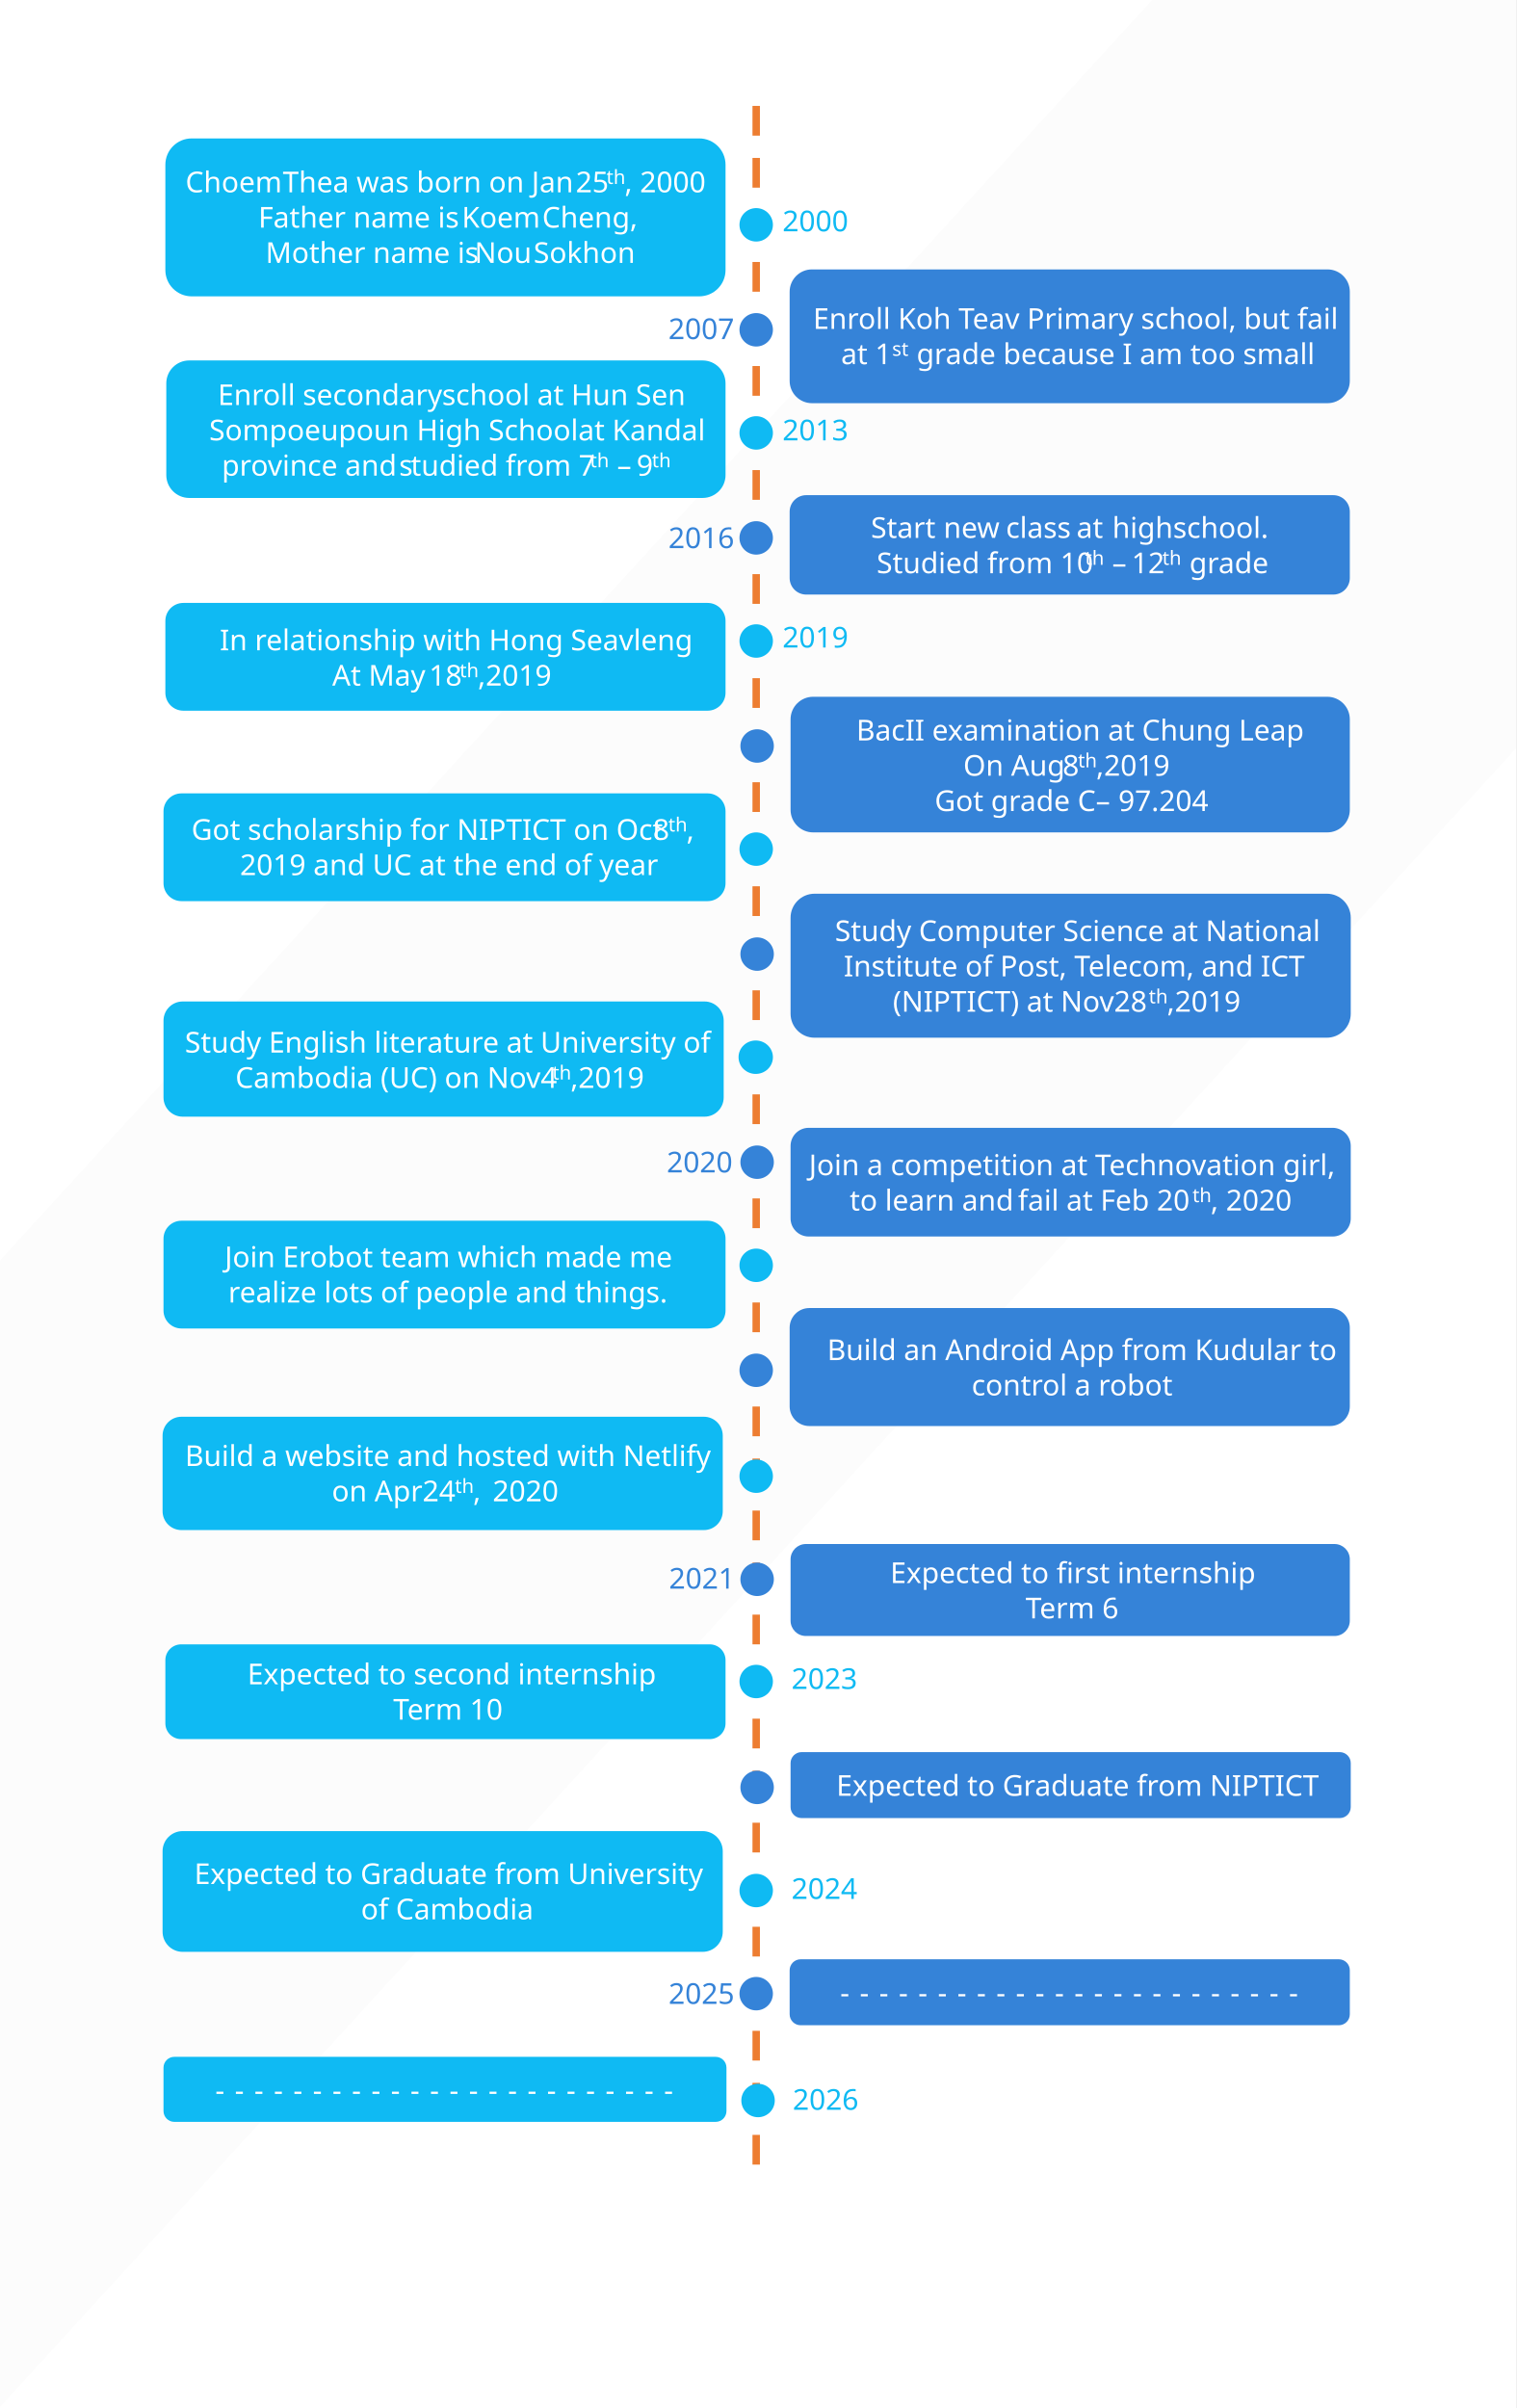
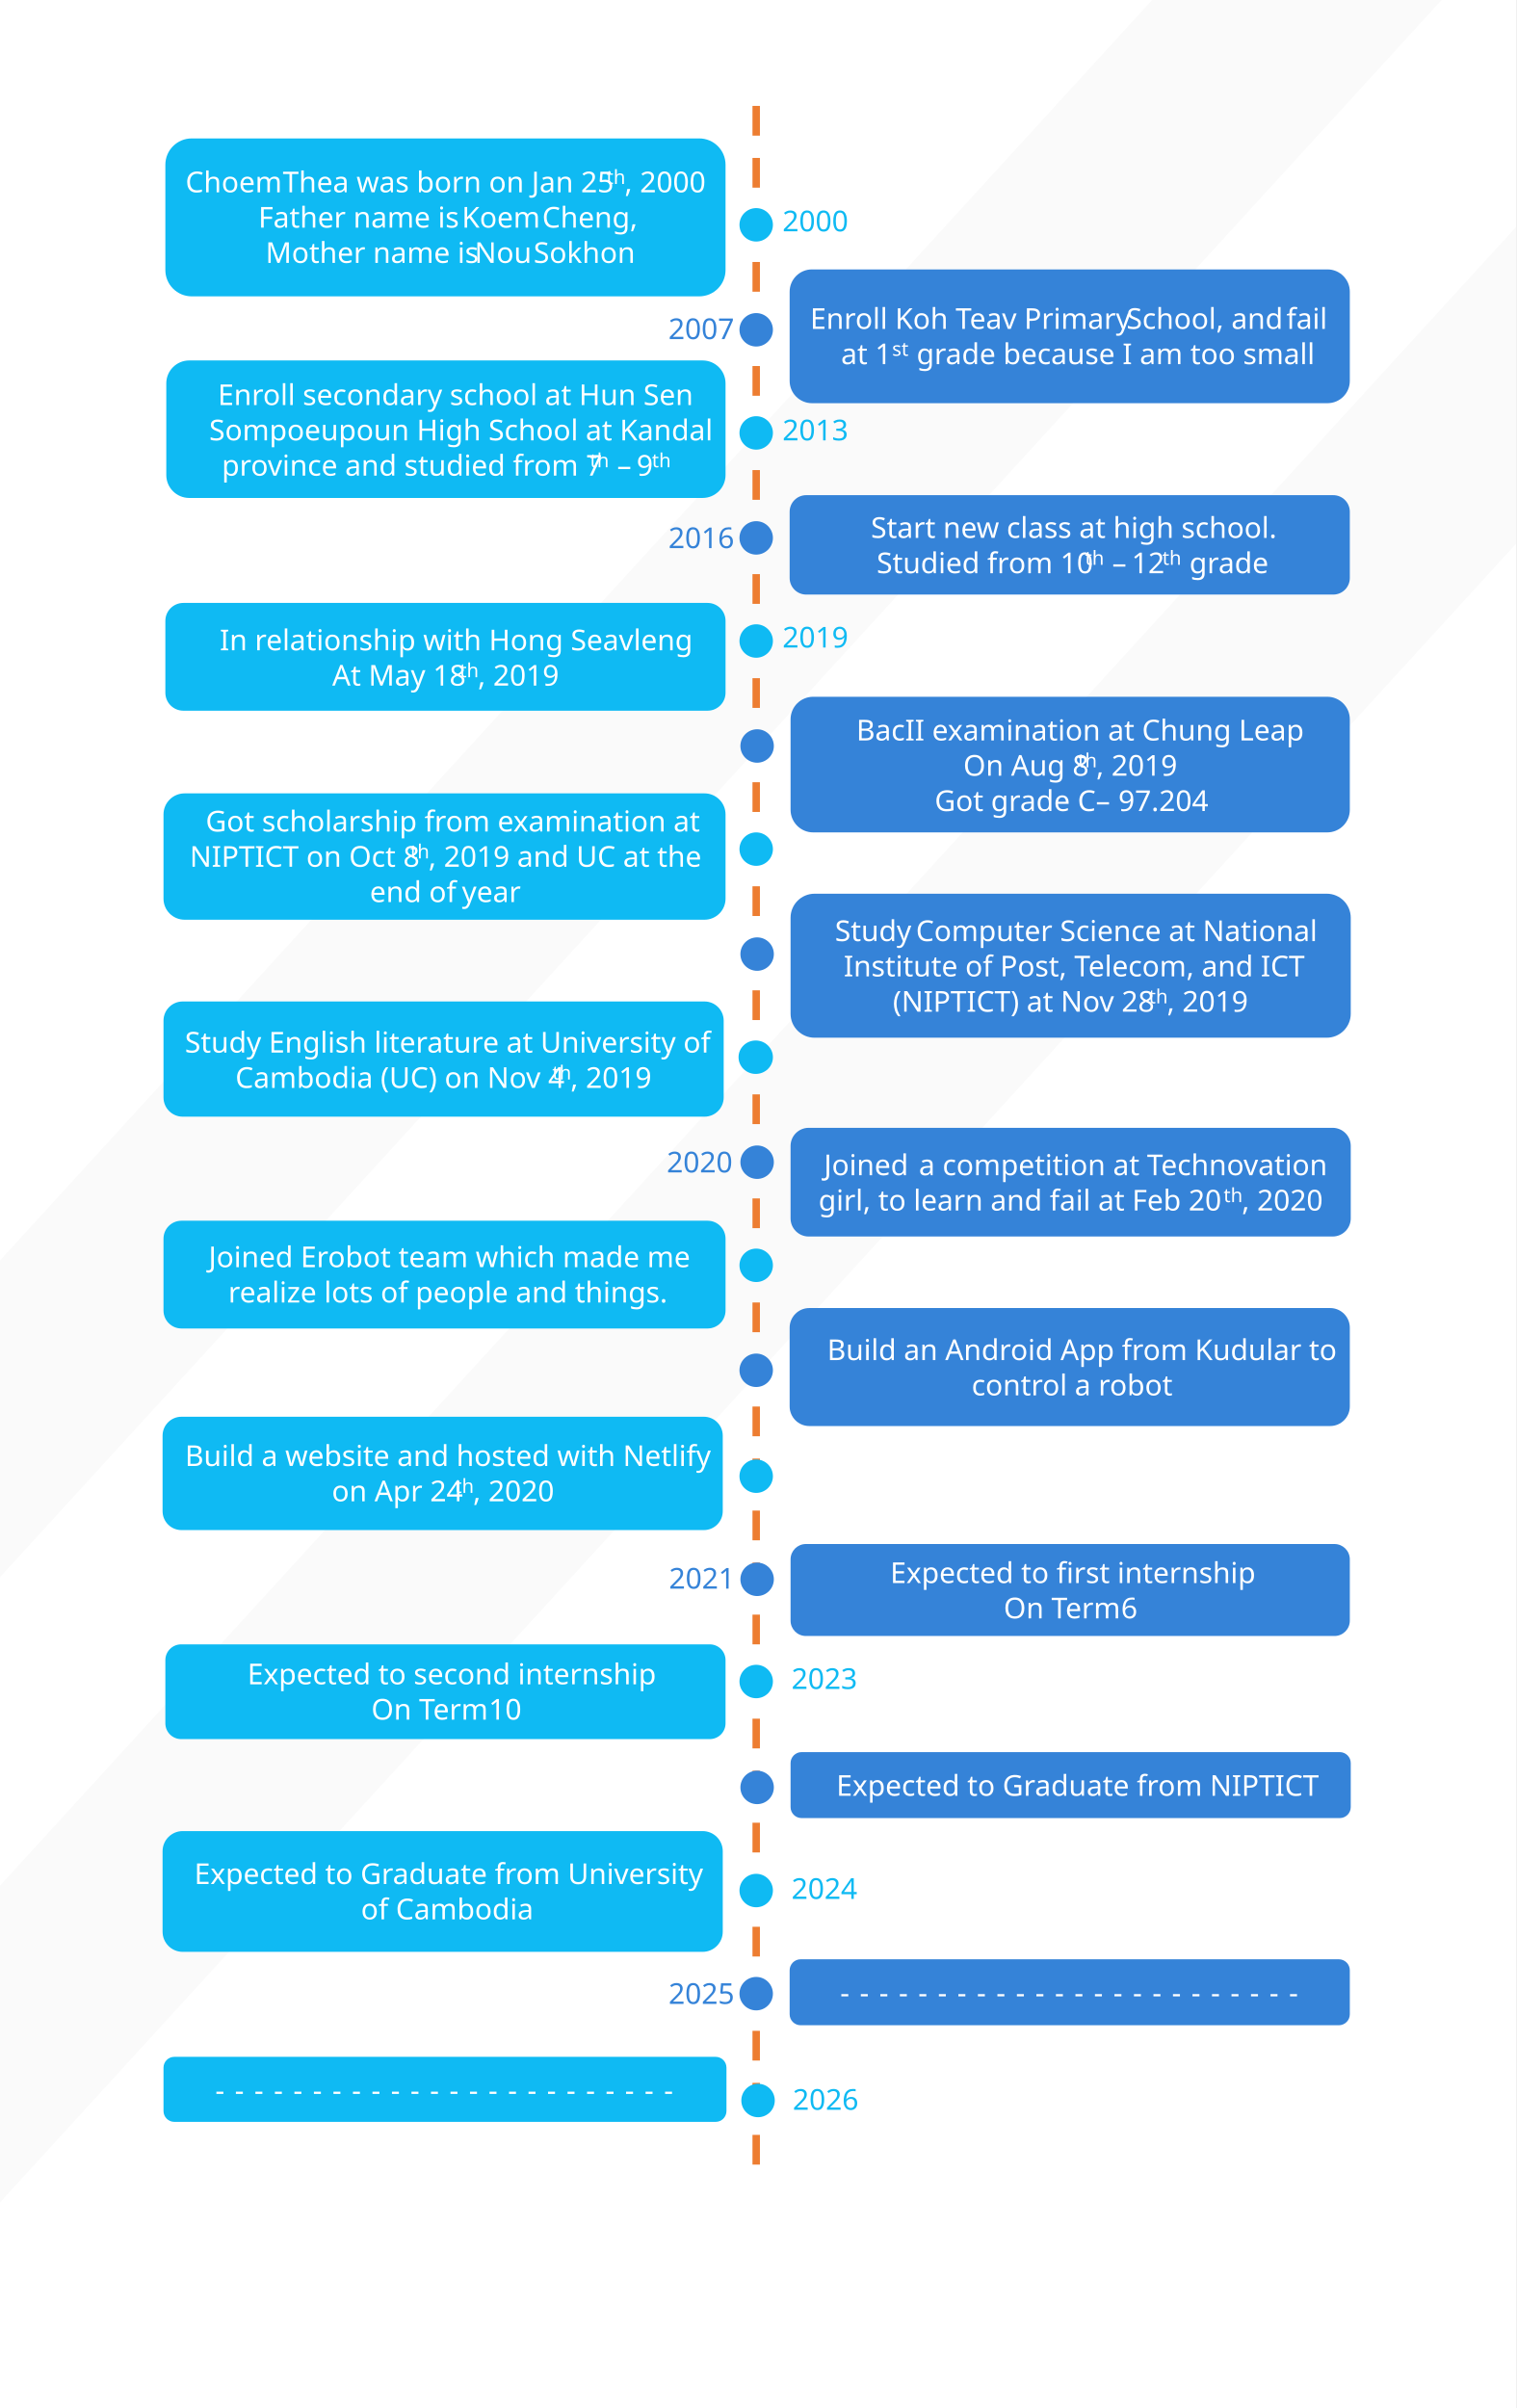
<svg xmlns="http://www.w3.org/2000/svg" width="1632" height="2592" overflow="hidden">
  <defs>
    <clipPath id="clip0">
      <path d="M0 0 1632 0 1632 2592 0 2592Z" fill-rule="evenodd" clip-rule="evenodd" />
    </clipPath>
  </defs>
  <g clip-path="url(#clip0)">
    <rect x="0" y="0" width="1632" height="2592" fill="#FFFFFF" />
-     <path d="M2424.36-61.409-306.432 2926.17-921.023 2364.4 1809.77-623.176Z" fill="#000000" fill-rule="evenodd" fill-opacity="0.012" />
+     <path d="M2245.05-85.427-485.741 2902.15-655.551 2746.93 2075.24-240.642Z" fill="#000000" fill-rule="evenodd" fill-opacity="0.02" />
+     <path d="M1979.57-467.973-751.228 2519.6-921.024 2364.4 1809.77-623.176Z" fill="#000000" fill-rule="evenodd" fill-opacity="0.02" />
    <path d="M814 114 814 2344.69" stroke="#ED7D31" stroke-width="8" stroke-miterlimit="8" stroke-dasharray="32 24" fill="none" fill-rule="evenodd" />
    <path d="M796 242C796 232.059 804.059 224 814 224 823.941 224 832 232.059 832 242 832 251.941 823.941 260 814 260 804.059 260 796 251.941 796 242Z" fill="#0FBAF3" fill-rule="evenodd" />
    <text fill="#0FBAF3" font-family="Trebuchet MS,Trebuchet MS_MSFontService,sans-serif" font-weight="400" font-size="31" transform="translate(842.242 249)">2000</text>
    <path d="M178 177.334C178 161.686 190.686 149 206.334 149L752.666 149C768.314 149 781 161.686 781 177.334L781 290.666C781 306.314 768.314 319 752.666 319L206.334 319C190.686 319 178 306.314 178 290.666Z" fill="#0FBAF3" fill-rule="evenodd" />
-     <text fill="#FFFFFF" font-family="Trebuchet MS,Trebuchet MS_MSFontService,sans-serif" font-weight="400" font-size="31" transform="translate(199.627 207)">Choem<tspan x="104.767" y="0">Thea was born on Jan </tspan>
-       <tspan x="420.1" y="0">25</tspan>
+     <text fill="#FFFFFF" font-family="Trebuchet MS,Trebuchet MS_MSFontService,sans-serif" font-weight="400" font-size="31" transform="translate(199.627 207)">Choem<tspan x="104.767" y="0">Thea was born on Jan 25</tspan>
      <tspan font-size="21" x="453.1" y="-9">th</tspan>
      <tspan x="472.767" y="0">, 2000</tspan>
      <tspan x="78.453" y="38">Father name is </tspan>
      <tspan x="297.453" y="38">Koem</tspan>
      <tspan x="383.973" y="38">Cheng,</tspan>
      <tspan x="86.213" y="76">Mother name is </tspan>
      <tspan x="311.213" y="76">Nou</tspan>
      <tspan x="374.713" y="76">Sokhon</tspan>
    </text>
    <path d="M796 355C796 345.059 804.059 337 814 337 823.941 337 832 345.059 832 355 832 364.941 823.941 373 814 373 804.059 373 796 364.941 796 355Z" fill="#3583D8" fill-rule="evenodd" />
    <text fill="#3583D8" font-family="Trebuchet MS,Trebuchet MS_MSFontService,sans-serif" font-weight="400" font-size="31" transform="translate(719.466 365)">2007</text>
    <path d="M850 314.001C850 300.745 860.745 290 874.001 290L1429 290C1442.25 290 1453 300.745 1453 314.001L1453 409.999C1453 423.255 1442.25 434 1429 434L874.001 434C860.745 434 850 423.255 850 409.999Z" fill="#3583D8" fill-rule="evenodd" />
-     <text fill="#FFFFFF" font-family="Trebuchet MS,Trebuchet MS_MSFontService,sans-serif" font-weight="400" font-size="31" transform="translate(875.259 354)">Enroll Koh Teav Primary school, but fail <tspan x="30.04" y="38">at 1</tspan>
-       <tspan font-size="21" x="85.04" y="29">st</tspan>
-       <tspan x="111.373" y="38">grade because I am too small</tspan>
+     <text fill="#FFFFFF" font-family="Trebuchet MS,Trebuchet MS_MSFontService,sans-serif" font-weight="400" font-size="31" transform="translate(872.092 354)">Enroll Koh Teav Primary <tspan x="340.42" y="0">School</tspan>, and <tspan x="512.587" y="0">fail </tspan>
+       <tspan x="33.207" y="38">at 1</tspan>
+       <tspan font-size="21" x="88.207" y="29">st</tspan>
+       <tspan x="114.54" y="38">grade because I am too small</tspan>
    </text>
    <path d="M796 466C796 456.059 804.059 448 814 448 823.941 448 832 456.059 832 466 832 475.941 823.941 484 814 484 804.059 484 796 475.941 796 466Z" fill="#0FBAF3" fill-rule="evenodd" />
    <text fill="#0FBAF3" font-family="Trebuchet MS,Trebuchet MS_MSFontService,sans-serif" font-weight="400" font-size="31" transform="translate(842.242 474)">2013</text>
    <path d="M179 412.667C179 399.044 190.044 388 203.667 388L756.333 388C769.956 388 781 399.044 781 412.667L781 511.333C781 524.956 769.956 536 756.333 536L203.667 536C190.044 536 179 524.956 179 511.333Z" fill="#0FBAF3" fill-rule="evenodd" />
-     <text fill="#FFFFFF" font-family="Trebuchet MS,Trebuchet MS_MSFontService,sans-serif" font-weight="400" font-size="31" transform="translate(234.472 436)">Enroll secondary <tspan x="241.333" y="0">school at Hun Sen </tspan>
-       <tspan x="-9.333" y="38">Sompoeupoun High School </tspan>at Kandal <tspan x="4.247" y="76">province and</tspan>
-       <tspan x="195.08" y="76">s</tspan>
-       <tspan x="207.747" y="76">tudied from 7</tspan>
+     <text fill="#FFFFFF" font-family="Trebuchet MS,Trebuchet MS_MSFontService,sans-serif" font-weight="400" font-size="31" transform="translate(234.472 436)">Enroll secondary school at Hun Sen <tspan x="-9.333" y="38">Sompoeupoun High School at Kandal </tspan>
+       <tspan x="4.247" y="76">province and studied from 7</tspan>
      <tspan font-size="21" x="400.58" y="67">th</tspan>
      <tspan x="429.747" y="76">–</tspan>
      <tspan x="450.747" y="76">9</tspan>
      <tspan font-size="21" x="467.247" y="67">th</tspan>
    </text>
    <path d="M796 579C796 569.059 804.059 561 814 561 823.941 561 832 569.059 832 579 832 588.941 823.941 597 814 597 804.059 597 796 588.941 796 579Z" fill="#3583D8" fill-rule="evenodd" />
    <text fill="#3583D8" font-family="Trebuchet MS,Trebuchet MS_MSFontService,sans-serif" font-weight="400" font-size="31" transform="translate(719.466 590)">2016</text>
    <path d="M850 550.834C850 540.984 857.984 533 867.833 533L1435.17 533C1445.02 533 1453 540.984 1453 550.834L1453 622.166C1453 632.016 1445.02 640 1435.17 640L867.833 640C857.984 640 850 632.016 850 622.166Z" fill="#3583D8" fill-rule="evenodd" />
-     <text fill="#FFFFFF" font-family="Trebuchet MS,Trebuchet MS_MSFontService,sans-serif" font-weight="400" font-size="31" transform="translate(937.469 579)">Start<tspan x="78.167" y="0">new</tspan>
-       <tspan x="145.333" y="0">class</tspan>
-       <tspan x="221.333" y="0">a</tspan>t<tspan x="259.833" y="0">high </tspan>school.<tspan x="6.167" y="38">Studied from 10</tspan>
+     <text fill="#FFFFFF" font-family="Trebuchet MS,Trebuchet MS_MSFontService,sans-serif" font-weight="400" font-size="31" transform="translate(937.469 579)">Start new class at high school.<tspan x="6.167" y="38">Studied from 10</tspan>
      <tspan font-size="21" x="230.5" y="29">th</tspan>
      <tspan x="259.667" y="38">–</tspan>
      <tspan x="280.667" y="38">12</tspan>
      <tspan font-size="21" x="313.667" y="29">th</tspan>
      <tspan x="342.833" y="38">grade</tspan>
    </text>
    <path d="M797 803C797 793.059 805.059 785 815 785 824.941 785 833 793.059 833 803 833 812.941 824.941 821 815 821 805.059 821 797 812.941 797 803Z" fill="#3583D8" fill-rule="evenodd" />
    <path d="M851 774.334C851 760.895 861.894 750 875.333 750L1428.67 750C1442.11 750 1453 760.895 1453 774.334L1453 871.666C1453 885.105 1442.11 896 1428.67 896L875.333 896C861.894 896 851 885.105 851 871.666Z" fill="#3583D8" fill-rule="evenodd" />
-     <text fill="#FFFFFF" font-family="Trebuchet MS,Trebuchet MS_MSFontService,sans-serif" font-weight="400" font-size="31" transform="translate(921.778 797)">BacII examination at Chung Leap <tspan x="115.113" y="38">On Aug </tspan>
-       <tspan x="222.053" y="38">8</tspan>
+     <text fill="#FFFFFF" font-family="Trebuchet MS,Trebuchet MS_MSFontService,sans-serif" font-weight="400" font-size="31" transform="translate(921.778 797)">BacII examination at Chung Leap <tspan x="115.113" y="38">On Aug 8</tspan>
      <tspan font-size="21" x="238.553" y="29">th</tspan>
-       <tspan x="258.22" y="38">, </tspan>2019<tspan x="84.333" y="76">Got grade C </tspan>–<tspan x="282" y="76">97.204</tspan>
+       <tspan x="258.22" y="38">, 2019</tspan>
+       <tspan x="84.333" y="76">Got grade C </tspan>–<tspan x="282" y="76">97.204</tspan>
    </text>
    <path d="M797 1027C797 1017.06 805.059 1009 815 1009 824.941 1009 833 1017.06 833 1027 833 1036.94 824.941 1045 815 1045 805.059 1045 797 1036.94 797 1027Z" fill="#3583D8" fill-rule="evenodd" />
    <path d="M851 987.834C851 973.566 862.566 962 876.834 962L1428.17 962C1442.43 962 1454 973.566 1454 987.834L1454 1091.17C1454 1105.43 1442.43 1117 1428.17 1117L876.834 1117C862.566 1117 851 1105.43 851 1091.17Z" fill="#3583D8" fill-rule="evenodd" />
-     <text fill="#FFFFFF" font-family="Trebuchet MS,Trebuchet MS_MSFontService,sans-serif" font-weight="400" font-size="31" transform="translate(898.728 1013)">Study Computer Science at National <tspan x="9.5" y="38">Institute of Post, Telecom, and ICT </tspan>
-       <tspan x="62.333" y="76">(NIPTICT) at Nov </tspan>28<tspan font-size="21" x="337.833" y="67">th</tspan>
-       <tspan x="357.5" y="76">, </tspan>2019</text>
+     <text fill="#FFFFFF" font-family="Trebuchet MS,Trebuchet MS_MSFontService,sans-serif" font-weight="400" font-size="31" transform="translate(898.728 1013)">Study <tspan x="87.167" y="0">Computer Science at National </tspan>
+       <tspan x="9.5" y="38">Institute of Post, Telecom, and ICT </tspan>
+       <tspan x="62.333" y="76">(NIPTICT) at Nov 28</tspan>
+       <tspan font-size="21" x="337.833" y="67">th</tspan>
+       <tspan x="357.5" y="76">, 2019</tspan>
+     </text>
    <path d="M797 1251C797 1241.06 805.059 1233 815 1233 824.941 1233 833 1241.06 833 1251 833 1260.94 824.941 1269 815 1269 805.059 1269 797 1260.94 797 1251Z" fill="#3583D8" fill-rule="evenodd" />
    <text fill="#3583D8" font-family="Trebuchet MS,Trebuchet MS_MSFontService,sans-serif" font-weight="400" font-size="31" transform="translate(717.678 1262)">2020</text>
    <path d="M851 1233.5C851 1222.73 859.731 1214 870.501 1214L1434.5 1214C1445.27 1214 1454 1222.73 1454 1233.5L1454 1311.5C1454 1322.27 1445.27 1331 1434.5 1331L870.501 1331C859.731 1331 851 1322.27 851 1311.5Z" fill="#3583D8" fill-rule="evenodd" />
-     <text fill="#FFFFFF" font-family="Trebuchet MS,Trebuchet MS_MSFontService,sans-serif" font-weight="400" font-size="31" transform="translate(870.738 1265)">Join a competition at Technovation girl, <tspan x="43.847" y="38">to learn and </tspan>
-       <tspan x="225.013" y="38">fail at Feb 20</tspan>
-       <tspan font-size="21" x="412.847" y="29">th</tspan>
-       <tspan x="432.513" y="38">, 2020</tspan>
+     <text fill="#FFFFFF" font-family="Trebuchet MS,Trebuchet MS_MSFontService,sans-serif" font-weight="400" font-size="31" transform="translate(886.908 1265)">Joined <tspan x="102.167" y="0">a competition at Technovation </tspan>
+       <tspan x="-5.82" y="38">girl, to learn and fail at Feb 20</tspan>
+       <tspan font-size="21" x="430.18" y="29">th</tspan>
+       <tspan x="449.847" y="38">, 2020</tspan>
    </text>
    <path d="M796 1475C796 1465.06 804.059 1457 814 1457 823.941 1457 832 1465.06 832 1475 832 1484.94 823.941 1493 814 1493 804.059 1493 796 1484.94 796 1475Z" fill="#3583D8" fill-rule="evenodd" />
    <path d="M850 1429.17C850 1417.48 859.477 1408 871.167 1408L1431.83 1408C1443.52 1408 1453 1417.48 1453 1429.17L1453 1513.83C1453 1525.52 1443.52 1535 1431.83 1535L871.167 1535C859.477 1535 850 1525.52 850 1513.83Z" fill="#3583D8" fill-rule="evenodd" />
    <text fill="#FFFFFF" font-family="Trebuchet MS,Trebuchet MS_MSFontService,sans-serif" font-weight="400" font-size="31" transform="translate(890.411 1464)">Build an Android App from Kudular to <tspan x="155.453" y="38">control a robot</tspan>
    </text>
    <path d="M797 1700C797 1690.06 805.059 1682 815 1682 824.941 1682 833 1690.06 833 1700 833 1709.94 824.941 1718 815 1718 805.059 1718 797 1709.94 797 1700Z" fill="#3583D8" fill-rule="evenodd" />
    <text fill="#3583D8" font-family="Trebuchet MS,Trebuchet MS_MSFontService,sans-serif" font-weight="400" font-size="31" transform="translate(720.095 1710)">2021</text>
    <path d="M851 1678.5C851 1669.39 858.387 1662 867.5 1662L1436.5 1662C1445.61 1662 1453 1669.39 1453 1678.5L1453 1744.5C1453 1753.61 1445.61 1761 1436.5 1761L867.5 1761C858.387 1761 851 1753.61 851 1744.5Z" fill="#3583D8" fill-rule="evenodd" />
-     <text fill="#FFFFFF" font-family="Trebuchet MS,Trebuchet MS_MSFontService,sans-serif" font-weight="400" font-size="31" transform="translate(958.283 1704)">Expected to first internship<tspan x="145.7" y="38">Term 6</tspan>
+     <text fill="#FFFFFF" font-family="Trebuchet MS,Trebuchet MS_MSFontService,sans-serif" font-weight="400" font-size="31" transform="translate(958.283 1704)">Expected to first internship<tspan x="122.067" y="38">On Term </tspan>
+       <tspan x="248.433" y="38">6</tspan>
    </text>
    <path d="M797 1924C797 1914.06 805.059 1906 815 1906 824.941 1906 833 1914.06 833 1924 833 1933.94 824.941 1942 815 1942 805.059 1942 797 1933.94 797 1924Z" fill="#3583D8" fill-rule="evenodd" />
    <path d="M851 1897.83C851 1891.3 856.298 1886 862.834 1886L1442.17 1886C1448.7 1886 1454 1891.3 1454 1897.83L1454 1945.17C1454 1951.7 1448.7 1957 1442.17 1957L862.834 1957C856.298 1957 851 1951.7 851 1945.17Z" fill="#3583D8" fill-rule="evenodd" />
    <text fill="#FFFFFF" font-family="Trebuchet MS,Trebuchet MS_MSFontService,sans-serif" font-weight="400" font-size="31" transform="translate(900.29 1933)">Expected to Graduate from NIPTICT</text>
    <path d="M796 690C796 680.059 804.059 672 814 672 823.941 672 832 680.059 832 690 832 699.941 823.941 708 814 708 804.059 708 796 699.941 796 690Z" fill="#0FBAF3" fill-rule="evenodd" />
    <text fill="#0FBAF3" font-family="Trebuchet MS,Trebuchet MS_MSFontService,sans-serif" font-weight="400" font-size="31" transform="translate(842.242 697)">2019</text>
    <path d="M178 668.334C178 657.656 186.656 649 197.334 649L761.666 649C772.344 649 781 657.656 781 668.334L781 745.666C781 756.344 772.344 765 761.666 765L197.334 765C186.656 765 178 756.344 178 745.666Z" fill="#0FBAF3" fill-rule="evenodd" />
-     <text fill="#FFFFFF" font-family="Trebuchet MS,Trebuchet MS_MSFontService,sans-serif" font-weight="400" font-size="31" transform="translate(236.51 700)">In relationship with Hong Seavleng <tspan x="121.087" y="38">At May </tspan>
-       <tspan x="225.253" y="38">18</tspan>
+     <text fill="#FFFFFF" font-family="Trebuchet MS,Trebuchet MS_MSFontService,sans-serif" font-weight="400" font-size="31" transform="translate(236.51 700)">In relationship with Hong Seavleng <tspan x="121.087" y="38">At May 18</tspan>
      <tspan font-size="21" x="258.253" y="29">th</tspan>
-       <tspan x="277.92" y="38">, </tspan>2019</text>
+       <tspan x="277.92" y="38">, 2019</tspan>
+     </text>
    <path d="M796 914C796 904.059 804.059 896 814 896 823.941 896 832 904.059 832 914 832 923.941 823.941 932 814 932 804.059 932 796 923.941 796 914Z" fill="#0FBAF3" fill-rule="evenodd" />
-     <path d="M176 873.334C176 862.656 184.656 854 195.334 854L761.666 854C772.344 854 781 862.656 781 873.334L781 950.666C781 961.344 772.344 970 761.666 970L195.334 970C184.656 970 176 961.344 176 950.666Z" fill="#0FBAF3" fill-rule="evenodd" />
-     <text fill="#FFFFFF" font-family="Trebuchet MS,Trebuchet MS_MSFontService,sans-serif" font-weight="400" font-size="31" transform="translate(206.058 904)">Got scholarship for NIPTICT on Oct <tspan x="496.767" y="0">8</tspan>
-       <tspan font-size="21" x="513.267" y="-9">th</tspan>
-       <tspan x="532.933" y="0">, </tspan>
-       <tspan x="52.213" y="38">2019 and UC at the end of year</tspan>
+     <path d="M176 876.667C176 864.148 186.148 854 198.667 854L758.333 854C770.852 854 781 864.148 781 876.667L781 967.333C781 979.852 770.852 990 758.333 990L198.667 990C186.148 990 176 979.852 176 967.333Z" fill="#0FBAF3" fill-rule="evenodd" />
+     <text fill="#FFFFFF" font-family="Trebuchet MS,Trebuchet MS_MSFontService,sans-serif" font-weight="400" font-size="31" transform="translate(221.358 895)">Got scholarship from examination at <tspan x="-17.133" y="38">NIPTICT on Oct 8</tspan>
+       <tspan font-size="21" x="220.3" y="29">th</tspan>
+       <tspan x="239.967" y="38">, 2019 and UC at the </tspan>
+       <tspan x="176.667" y="76">end of </tspan>
+       <tspan x="275.833" y="76">year </tspan>
    </text>
    <path d="M795 1138C795 1128.06 803.283 1120 813.5 1120 823.717 1120 832 1128.06 832 1138 832 1147.94 823.717 1156 813.5 1156 803.283 1156 795 1147.94 795 1138Z" fill="#0FBAF3" fill-rule="evenodd" />
    <path d="M176 1098.67C176 1087.25 185.253 1078 196.667 1078L758.333 1078C769.747 1078 779 1087.25 779 1098.67L779 1181.33C779 1192.75 769.747 1202 758.333 1202L196.667 1202C185.253 1202 176 1192.75 176 1181.33Z" fill="#0FBAF3" fill-rule="evenodd" />
-     <text fill="#FFFFFF" font-family="Trebuchet MS,Trebuchet MS_MSFontService,sans-serif" font-weight="400" font-size="31" transform="translate(198.975 1133)">Study English literature at University of <tspan x="54.333" y="38">Cambodia (UC) on Nov </tspan>4<tspan font-size="21" x="395.5" y="29">th</tspan>
-       <tspan x="415.167" y="38">, </tspan>2019</text>
+     <text fill="#FFFFFF" font-family="Trebuchet MS,Trebuchet MS_MSFontService,sans-serif" font-weight="400" font-size="31" transform="translate(198.975 1133)">Study English literature at University of <tspan x="54.333" y="38">Cambodia (UC) on Nov 4</tspan>
+       <tspan font-size="21" x="395.5" y="29">th</tspan>
+       <tspan x="415.167" y="38">, 2019</tspan>
+     </text>
    <path d="M796 1810C796 1800.06 804.059 1792 814 1792 823.941 1792 832 1800.06 832 1810 832 1819.94 823.941 1828 814 1828 804.059 1828 796 1819.94 796 1810Z" fill="#0FBAF3" fill-rule="evenodd" />
    <path d="M178 1787C178 1777.61 185.611 1770 195.001 1770L763.999 1770C773.389 1770 781 1777.61 781 1787L781 1855C781 1864.39 773.389 1872 763.999 1872L195.001 1872C185.611 1872 178 1864.39 178 1855Z" fill="#0FBAF3" fill-rule="evenodd" />
-     <text fill="#FFFFFF" font-family="Trebuchet MS,Trebuchet MS_MSFontService,sans-serif" font-weight="400" font-size="31" transform="translate(266.323 1813)">Expected to second internship<tspan x="156.953" y="38">Term 10</tspan>
+     <text fill="#FFFFFF" font-family="Trebuchet MS,Trebuchet MS_MSFontService,sans-serif" font-weight="400" font-size="31" transform="translate(266.323 1813)">Expected to second internship<tspan x="133.32" y="38">On Term </tspan>
+       <tspan x="259.687" y="38">10</tspan>
    </text>
    <path d="M796 1362C796 1352.06 804.059 1344 814 1344 823.941 1344 832 1352.06 832 1362 832 1371.94 823.941 1380 814 1380 804.059 1380 796 1371.94 796 1362Z" fill="#0FBAF3" fill-rule="evenodd" />
    <path d="M176 1333.33C176 1322.66 184.656 1314 195.334 1314L761.666 1314C772.344 1314 781 1322.66 781 1333.33L781 1410.67C781 1421.34 772.344 1430 761.666 1430L195.334 1430C184.656 1430 176 1421.34 176 1410.67Z" fill="#0FBAF3" fill-rule="evenodd" />
-     <text fill="#FFFFFF" font-family="Trebuchet MS,Trebuchet MS_MSFontService,sans-serif" font-weight="400" font-size="31" transform="translate(241.858 1364)">Join Erobot team which made me <tspan x="3.833" y="38">realize lots of people and things.</tspan>
+     <text fill="#FFFFFF" font-family="Trebuchet MS,Trebuchet MS_MSFontService,sans-serif" font-weight="400" font-size="31" transform="translate(224.524 1364)">Joined Erobot<tspan x="204.333" y="0">team which made me </tspan>
+       <tspan x="21.167" y="38">realize lots of people and things.</tspan>
    </text>
    <path d="M796 1589C796 1579.06 804.059 1571 814 1571 823.941 1571 832 1579.06 832 1589 832 1598.94 823.941 1607 814 1607 804.059 1607 796 1598.94 796 1589Z" fill="#0FBAF3" fill-rule="evenodd" />
    <path d="M175 1545.33C175 1534.1 184.104 1525 195.333 1525L757.667 1525C768.896 1525 778 1534.1 778 1545.33L778 1626.67C778 1637.9 768.896 1647 757.667 1647L195.333 1647C184.104 1647 175 1637.9 175 1626.67Z" fill="#0FBAF3" fill-rule="evenodd" />
-     <text fill="#FFFFFF" font-family="Trebuchet MS,Trebuchet MS_MSFontService,sans-serif" font-weight="400" font-size="31" transform="translate(199.13 1578)">Build a website and hosted with Netlify <tspan x="158.027" y="38">on Apr </tspan>24<tspan font-size="21" x="290.467" y="29">th</tspan>
-       <tspan x="310.133" y="38">, </tspan>
-       <tspan x="331.133" y="38">2020</tspan>
+     <text fill="#FFFFFF" font-family="Trebuchet MS,Trebuchet MS_MSFontService,sans-serif" font-weight="400" font-size="31" transform="translate(199.13 1578)">Build a website and hosted with Netlify <tspan x="158.027" y="38">on Apr 24</tspan>
+       <tspan font-size="21" x="290.467" y="29">th</tspan>
+       <tspan x="310.133" y="38">, 2020</tspan>
    </text>
    <path d="M796 2146C796 2136.06 804.059 2128 814 2128 823.941 2128 832 2136.06 832 2146 832 2155.94 823.941 2164 814 2164 804.059 2164 796 2155.94 796 2146Z" fill="#3583D8" fill-rule="evenodd" />
    <text fill="#3583D8" font-family="Trebuchet MS,Trebuchet MS_MSFontService,sans-serif" font-weight="400" font-size="31" transform="translate(719.647 2157)">2025</text>
    <path d="M850 2120.83C850 2114.3 855.298 2109 861.834 2109L1441.17 2109C1447.7 2109 1453 2114.3 1453 2120.83L1453 2168.17C1453 2174.7 1447.7 2180 1441.17 2180L861.834 2180C855.298 2180 850 2174.7 850 2168.17Z" fill="#3583D8" fill-rule="evenodd" />
    <text fill="#FFFFFF" font-family="Trebuchet MS,Trebuchet MS_MSFontService,sans-serif" font-weight="400" font-size="31" transform="translate(904.4 2156)">-<tspan x="21" y="0">-</tspan>
      <tspan x="42" y="0">-</tspan>
      <tspan x="63" y="0">-</tspan>
      <tspan x="84" y="0">-</tspan>
      <tspan x="105" y="0">-</tspan>
      <tspan x="126" y="0">-</tspan>
      <tspan x="147" y="0">-</tspan>
      <tspan x="168" y="0">-</tspan>
      <tspan x="189" y="0">-</tspan>
      <tspan x="210" y="0">-</tspan>
      <tspan x="231" y="0">-</tspan>
      <tspan x="252" y="0">-</tspan>
      <tspan x="273" y="0">-</tspan>
      <tspan x="294" y="0">-</tspan>
      <tspan x="315" y="0">-</tspan>
      <tspan x="336" y="0">-</tspan>
      <tspan x="357" y="0">-</tspan>
      <tspan x="378" y="0">-</tspan>
      <tspan x="399" y="0">-</tspan>
      <tspan x="420" y="0">-</tspan>
      <tspan x="441" y="0">-</tspan>
      <tspan x="462" y="0">-</tspan>
      <tspan x="483" y="0">-</tspan>
      <tspan fill="#0FBAF3" x="-52.461" y="-338">2023</tspan>
    </text>
    <path d="M796 2035C796 2025.06 804.059 2017 814 2017 823.941 2017 832 2025.06 832 2035 832 2044.94 823.941 2053 814 2053 804.059 2053 796 2044.94 796 2035Z" fill="#0FBAF3" fill-rule="evenodd" />
    <path d="M175 1992.67C175 1980.7 184.701 1971 196.667 1971L756.333 1971C768.299 1971 778 1980.7 778 1992.67L778 2079.33C778 2091.3 768.299 2101 756.333 2101L196.667 2101C184.701 2101 175 2091.3 175 2079.33Z" fill="#0FBAF3" fill-rule="evenodd" />
    <text fill="#FFFFFF" font-family="Trebuchet MS,Trebuchet MS_MSFontService,sans-serif" font-weight="400" font-size="31" transform="translate(209.13 2028)">Expected to Graduate from University <tspan x="179.413" y="38">of Cambodia</tspan>
      <tspan fill="#0FBAF3" x="642.81" y="16">2024</tspan>
    </text>
    <path d="M798 2261C798 2251.06 806.059 2243 816 2243 825.941 2243 834 2251.06 834 2261 834 2270.94 825.941 2279 816 2279 806.059 2279 798 2270.94 798 2261Z" fill="#0FBAF3" fill-rule="evenodd" />
    <path d="M176 2225.67C176 2219.22 181.223 2214 187.667 2214L770.333 2214C776.777 2214 782 2219.22 782 2225.67L782 2272.33C782 2278.78 776.777 2284 770.333 2284L187.667 2284C181.223 2284 176 2278.78 176 2272.33Z" fill="#0FBAF3" fill-rule="evenodd" />
    <text fill="#FFFFFF" font-family="Trebuchet MS,Trebuchet MS_MSFontService,sans-serif" font-weight="400" font-size="31" transform="translate(231.691 2261)">-<tspan x="21" y="0">-</tspan>
      <tspan x="42" y="0">-</tspan>
      <tspan x="63" y="0">-</tspan>
      <tspan x="84" y="0">-</tspan>
      <tspan x="105" y="0">-</tspan>
      <tspan x="126" y="0">-</tspan>
      <tspan x="147" y="0">-</tspan>
      <tspan x="168" y="0">-</tspan>
      <tspan x="189" y="0">-</tspan>
      <tspan x="210" y="0">-</tspan>
      <tspan x="231" y="0">-</tspan>
      <tspan x="252" y="0">-</tspan>
      <tspan x="273" y="0">-</tspan>
      <tspan x="294" y="0">-</tspan>
      <tspan x="315" y="0">-</tspan>
      <tspan x="336" y="0">-</tspan>
      <tspan x="357" y="0">-</tspan>
      <tspan x="378" y="0">-</tspan>
      <tspan x="399" y="0">-</tspan>
      <tspan x="420" y="0">-</tspan>
      <tspan x="441" y="0">-</tspan>
      <tspan x="462" y="0">-</tspan>
      <tspan x="483" y="0">-</tspan>
      <tspan fill="#0FBAF3" x="621.582" y="10">2026</tspan>
    </text>
  </g>
</svg>
